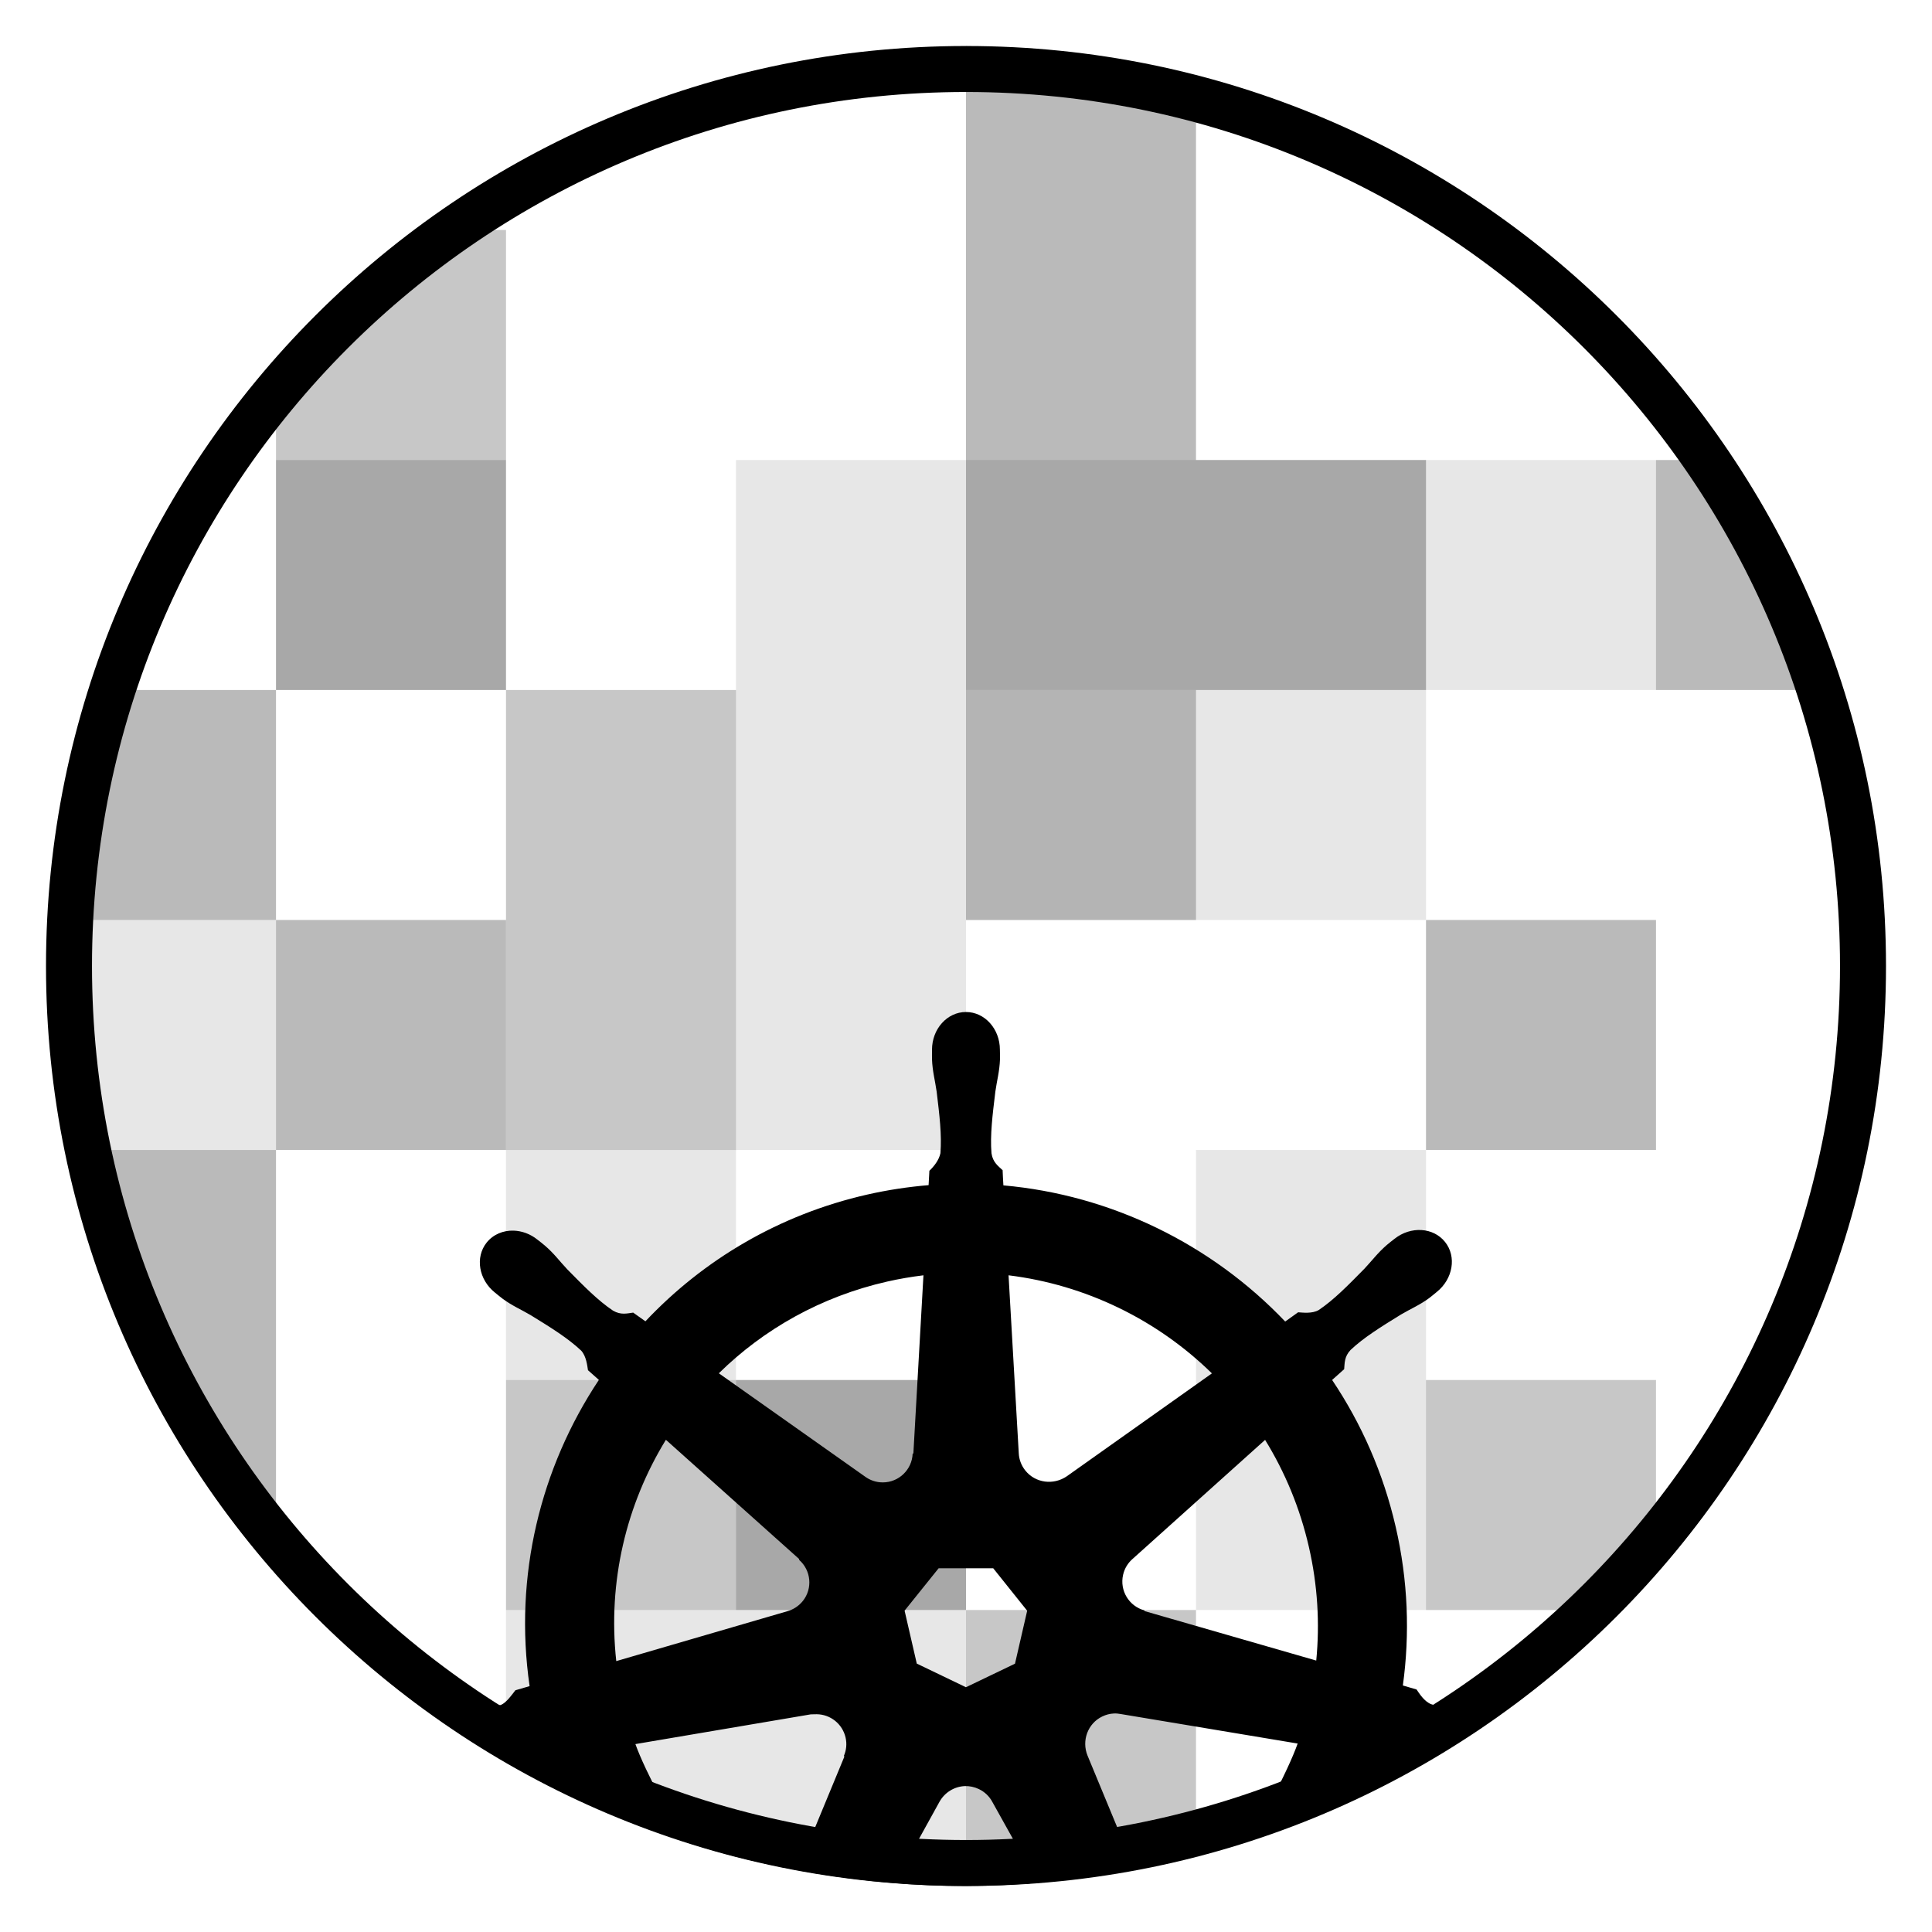
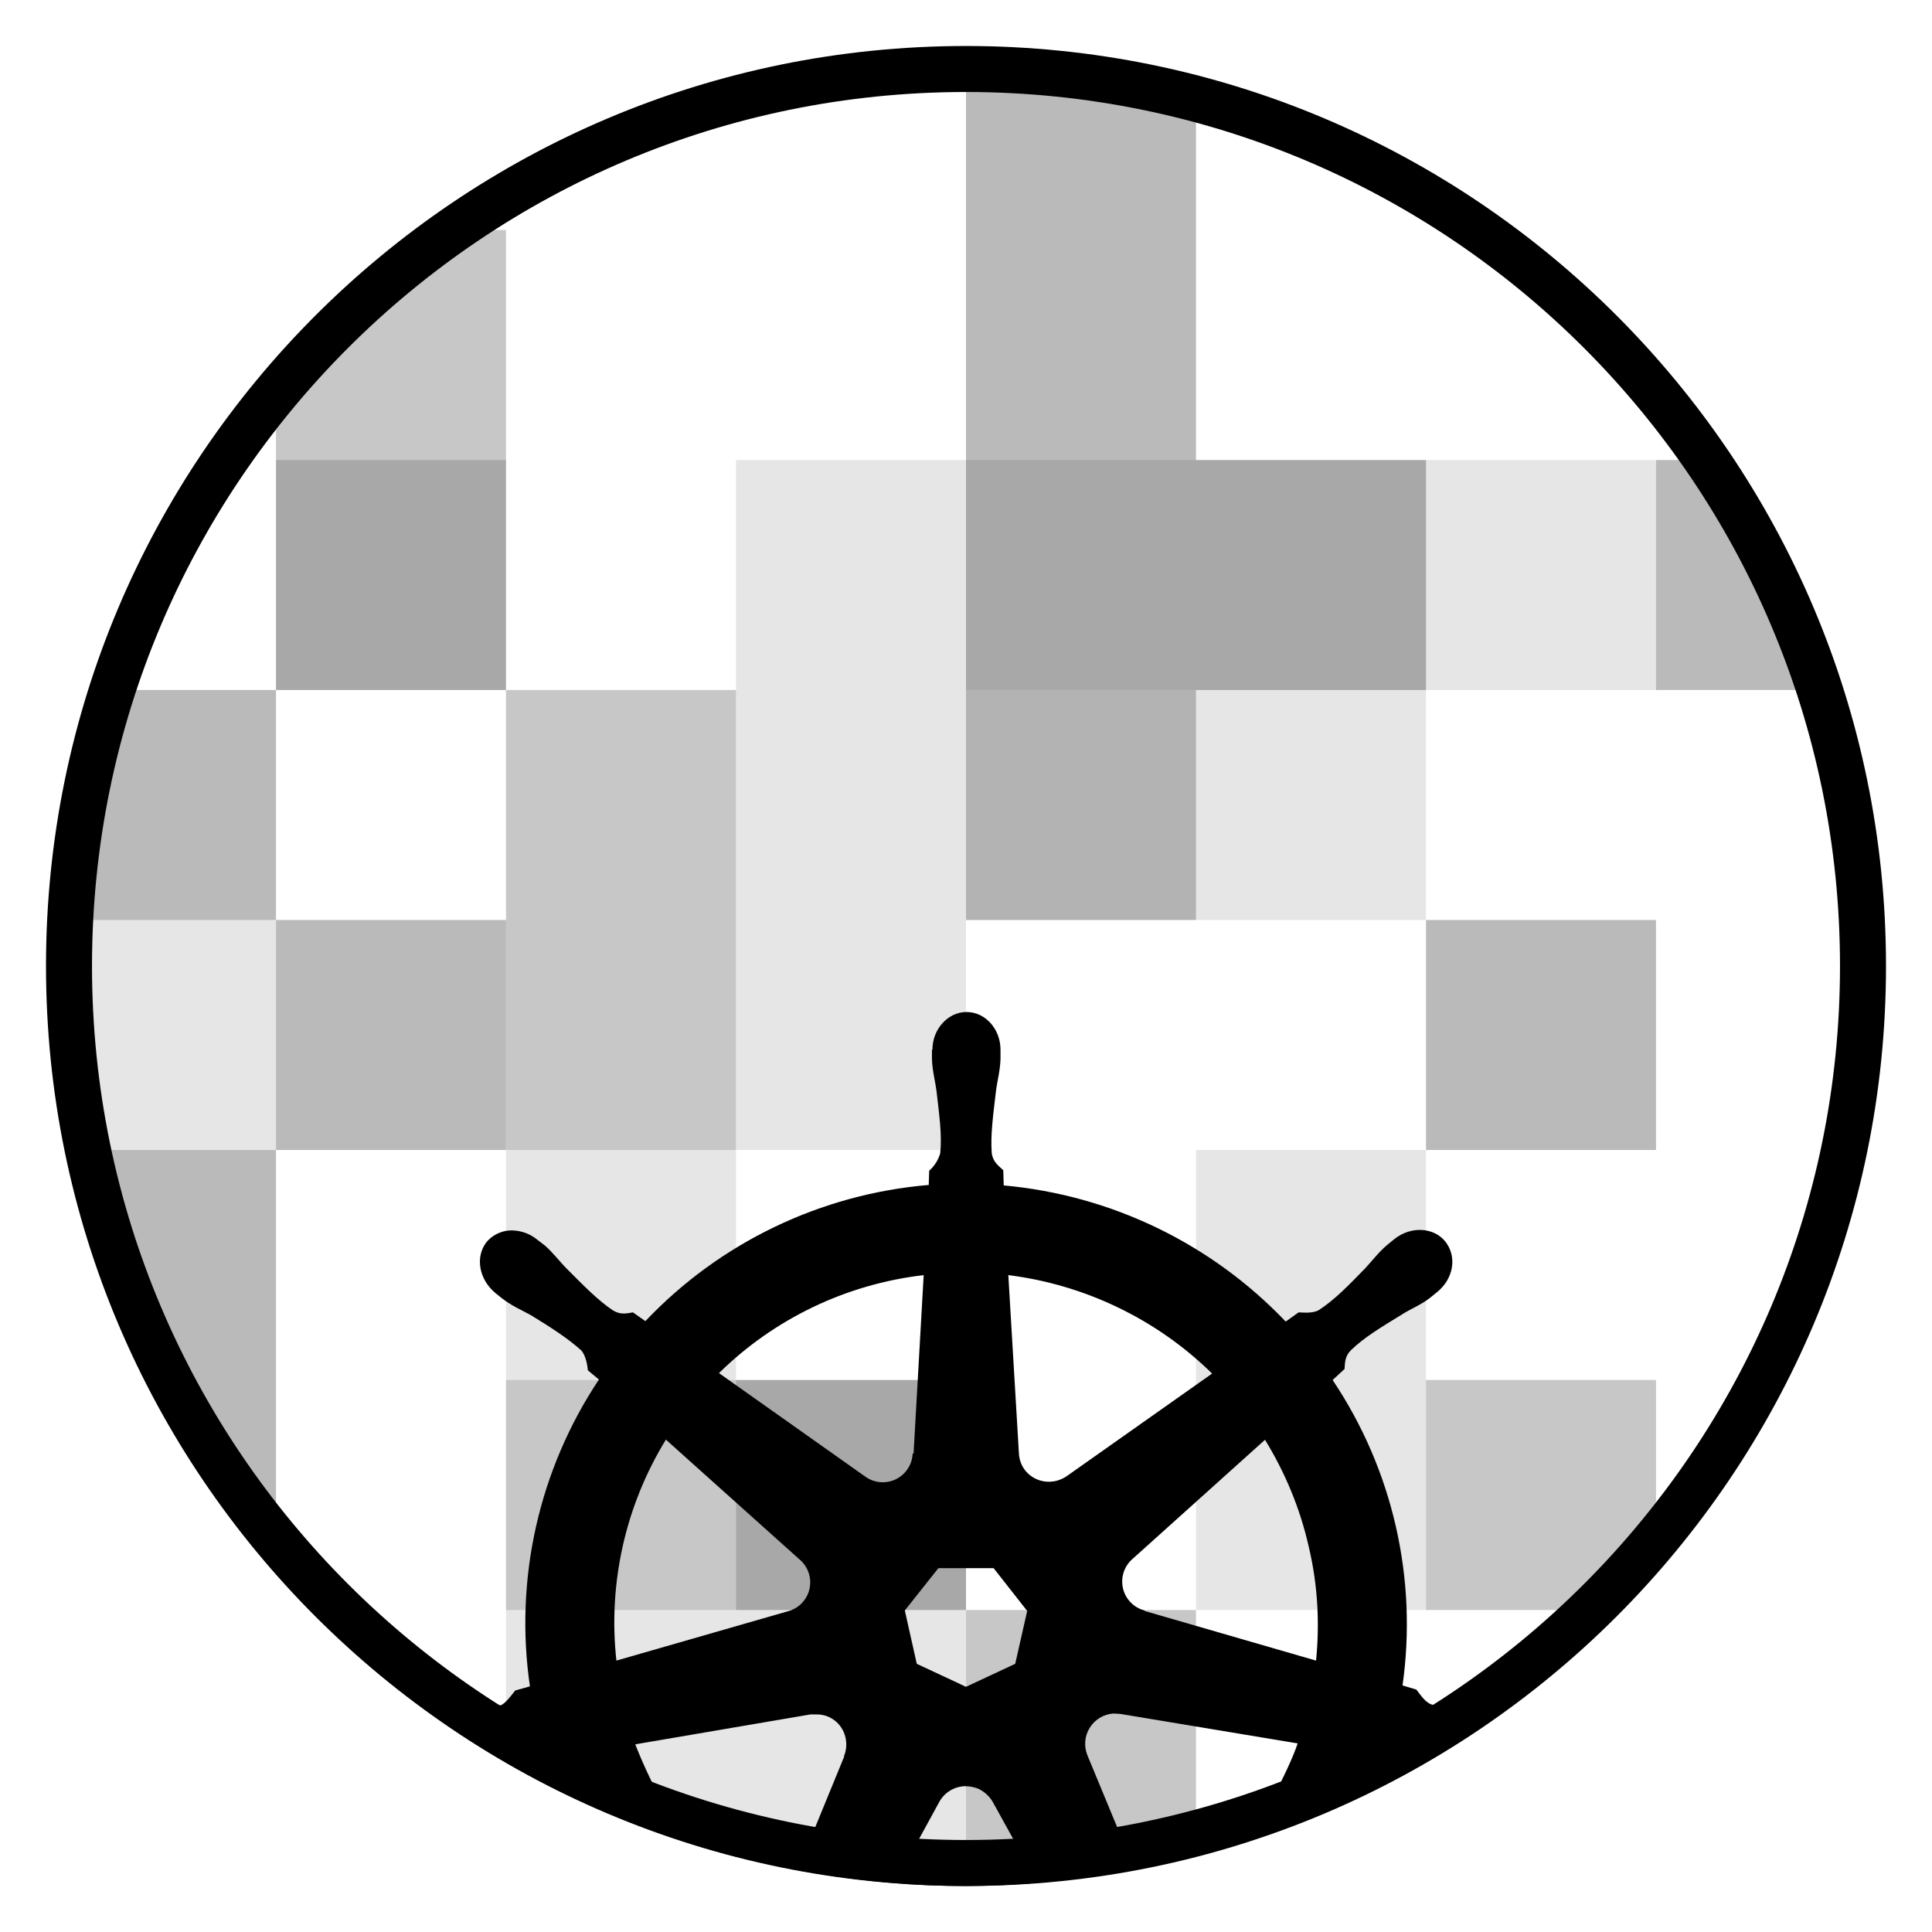
- <svg xmlns="http://www.w3.org/2000/svg" width="42" height="42" viewBox="0 0 42 42">
-   <g transform="translate(1 1)">
-     <path d="M20,34 L20,39 L14,39 L10,37 L10,34 L15,34 L15,29 L20,29 L20,34 Z M15,19 L15,9 L30,9 L35,9 L35,14 L30,14 L30,19 L20,19 L20,24 L15,24 L15,19 Z M1,19 L5,19 L5,24 L1,24 L1,19 Z M5,9 L10,9 L10,14 L5,14 L5,9 Z M25,24 L30,24 L30,34 L25,34 L25,24 Z M10,24 L15,24 L15,29 L10,29 L10,24 Z" opacity=".097" />
-     <path d="M10,14 L15,14 L15,24 L10,24 L10,14 Z M9,4 L10,4 L10,9 L5,9 L5,8 L9,4 Z M10,29 L15,29 L15,34 L10,34 L10,29 Z M30,29 L35,29 L35,33 L34,34 L30,34 L30,29 Z M20,34 L25,34 L25,39 L20,39 L20,34 Z M20,14 L25,14 L25,19 L20,19 L20,14 Z" opacity=".221" />
-     <path d="M11.75,11.75 L11.75,6.75 L16.75,6.75 L16.75,11.75 L16.75,16.75 L11.75,16.75 L6.75,16.75 L2.75,16.75 L3.75,11.75 L6.75,11.75 L11.75,11.75 Z M11.75,0.75 L16.75,-1.75 L16.75,1.75 L11.75,1.75 L11.75,0.75 Z M21.75,1.75 L26.75,1.75 L26.75,6.75 L21.75,6.75 L21.75,1.75 Z M11.75,26.75 L16.75,26.75 L16.75,31.75 L11.75,31.75 L11.75,26.75 Z M16.75,31.75 L21.75,31.75 L21.75,35.75 L16.75,35.75 L16.75,31.75 Z M21.75,26.75 L26.75,26.75 L26.75,31.75 L21.75,31.75 L21.75,26.75 Z M26.75,31.75 L34.75,31.75 L30.75,34.75 L26.75,35.75 L26.75,31.75 Z M31.75,16.75 L36.75,16.75 L36.75,21.75 L31.75,21.75 L31.75,16.75 Z" opacity=".271" transform="rotate(90 19.75 17)" />
-     <path d="M20,40 C8.954,40 0,31.046 0,20 C0,8.954 8.954,0 20,0 C31.046,0 40,8.954 40,20 C40,31.046 31.046,40 20,40 Z M20,39 C30.493,39 39,30.493 39,20 C39,9.507 30.493,1 20,1 C9.507,1 1,9.507 1,20 C1,30.493 9.507,39 20,39 Z" />
-     <path d="M19.261,21.82 C19.262,21.902 19.259,21.976 19.261,22.03 C19.271,22.291 19.328,22.491 19.362,22.731 C19.424,23.246 19.476,23.673 19.444,24.07 C19.413,24.22 19.303,24.357 19.204,24.452 L19.187,24.764 C18.744,24.801 18.298,24.868 17.853,24.969 C15.937,25.404 14.287,26.391 13.031,27.724 C12.95,27.668 12.807,27.566 12.765,27.535 C12.633,27.552 12.5,27.593 12.326,27.492 C11.996,27.27 11.695,26.963 11.331,26.593 C11.164,26.416 11.044,26.248 10.845,26.078 C10.8,26.039 10.732,25.986 10.681,25.947 C10.527,25.823 10.344,25.759 10.167,25.753 C9.941,25.745 9.722,25.834 9.579,26.013 C9.325,26.332 9.407,26.819 9.761,27.101 C9.82,27.148 9.88,27.199 9.925,27.232 C10.135,27.387 10.327,27.467 10.536,27.59 C10.978,27.862 11.344,28.088 11.634,28.361 C11.747,28.482 11.767,28.695 11.782,28.787 L12.019,28.998 C10.752,30.903 10.166,33.257 10.513,35.655 L10.204,35.745 C10.122,35.851 10.007,36.016 9.887,36.065 C9.755,36.107 9.003,35.825 9,36 C8.994,36.331 9.877,37.184 10.134,37.147 C10.299,37.134 10.472,37.249 10.558,37.297 L10.88,37.242 C11.249,38.387 15.627,40.01 19.999,40 C24.393,39.99 28.783,38.341 29.137,37.228 C29.233,37.243 29.399,37.272 29.453,37.283 C29.564,37.21 29.666,37.114 29.866,37.13 C30.26,37.187 30.886,36.208 30.646,36.169 C30.457,36.139 30.28,36.101 30.113,36.048 C29.958,35.988 29.848,35.804 29.795,35.728 L29.497,35.641 C29.651,34.523 29.61,33.36 29.342,32.196 C29.072,31.021 28.595,29.946 27.959,28.999 C28.036,28.93 28.18,28.802 28.221,28.765 C28.233,28.632 28.223,28.493 28.36,28.347 C28.65,28.074 29.016,27.848 29.457,27.576 C29.667,27.452 29.86,27.373 30.071,27.218 C30.118,27.183 30.183,27.127 30.233,27.087 C30.587,26.804 30.669,26.317 30.414,25.999 C30.16,25.68 29.668,25.65 29.314,25.932 C29.263,25.972 29.195,26.024 29.15,26.063 C28.952,26.234 28.829,26.402 28.663,26.579 C28.299,26.949 27.998,27.257 27.668,27.479 C27.524,27.563 27.315,27.534 27.22,27.528 L26.939,27.729 C25.339,26.05 23.159,24.977 20.813,24.769 C20.806,24.67 20.798,24.493 20.796,24.439 C20.699,24.347 20.583,24.269 20.554,24.07 C20.522,23.673 20.576,23.246 20.638,22.731 C20.672,22.491 20.729,22.291 20.739,22.03 C20.741,21.97 20.737,21.884 20.737,21.82 C20.737,21.367 20.407,21 19.999,21 C19.592,21 19.261,21.367 19.261,21.82 Z M19.075,26.724 L18.856,30.595 L18.84,30.603 C18.826,30.949 18.54,31.226 18.191,31.226 C18.047,31.226 17.915,31.18 17.807,31.101 L14.627,28.854 C15.602,27.895 16.85,27.186 18.288,26.86 C18.551,26.8 18.814,26.756 19.075,26.724 Z M20.925,26.724 C22.604,26.931 24.157,27.691 25.346,28.856 L22.193,31.092 C21.902,31.292 21.507,31.241 21.289,30.967 C21.2,30.855 21.153,30.724 21.147,30.591 L20.925,26.724 Z M13.476,30.3 L16.374,32.893 L16.371,32.909 C16.632,33.136 16.671,33.531 16.453,33.804 C16.363,33.916 16.244,33.991 16.115,34.027 L12.397,35.111 C12.208,33.382 12.616,31.702 13.476,30.3 Z M27.453,32.625 C27.645,33.46 27.693,34.293 27.614,35.099 L23.88,34.023 L23.877,34.008 C23.542,33.916 23.337,33.576 23.415,33.235 C23.447,33.095 23.521,32.977 23.621,32.89 L26.502,30.302 C26.933,31 27.259,31.78 27.453,32.625 Z M19.405,33.093 L20.592,33.093 L21.33,34.016 L21.065,35.167 L19.999,35.679 L18.93,35.165 L18.665,34.014 L19.405,33.093 Z M23.361,36.261 L27.21,36.903 C27.104,37.202 26.904,37.632 26.61,38.193 L23.459,39.138 L22.642,37.165 C22.51,36.84 22.647,36.466 22.962,36.315 C23.043,36.276 23.127,36.254 23.211,36.25 C23.262,36.247 23.312,36.252 23.361,36.261 Z M17.382,36.772 C17.414,36.912 17.398,37.05 17.345,37.172 L17.356,37.187 L16.6,39.015 L13.405,38.178 C13.118,37.632 12.92,37.212 12.813,36.915 L16.623,36.269 C16.672,36.269 16.715,36.265 16.757,36.266 C17.05,36.27 17.313,36.473 17.382,36.772 Z M19.976,37.828 C20.078,37.825 20.181,37.846 20.28,37.893 C20.409,37.955 20.509,38.053 20.572,38.171 L21.209,39.314 L18.707,39.466 L19.422,38.172 C19.538,37.962 19.751,37.837 19.976,37.828 Z" />
-   </g>
+ <svg xmlns="http://www.w3.org/2000/svg" viewBox="0 0 42 42">
+   <path d="M21 35v5h-6l-4-2v-3h5v-5h5v5zm-5-15V10h20v5h-5v5H21v5h-5v-5zM2 20h4v5H2v-5zm4-10h5v5H6v-5zm20 15h5v10h-5V25zm-15 0h5v5h-5v-5z" opacity=".1" />
+   <path d="M11 15h5v10h-5V15zM10 5h1v5H6V9l4-4zm1 25h5v5h-5v-5zm20 0h5v4l-1 1h-4v-5zm-10 5h5v5h-5v-5zm0-20h5v5h-5v-5z" opacity=".22" />
+   <path d="M26 10h5v5H21V1l5 1v8zm11 0l2.5 5H36v-5h1zm-1 10v5h-5v-5h5zM11 10v5H6v-5h5zm-5 5v5H2v-5h4zm5 5v5H6v-5h5zm-5 5v8l-3-4-1-4h4zm15 5v5h-5v-5h5z" opacity=".27" />
+   <path d="M21 41a20 20 0 1 1 0-40 20 20 0 0 1 0 40zm0-1a19 19 0 1 0 0-38 19 19 0 0 0 0 38z" />
+   <path d="M20.26 22.82v.21c.01.26.07.46.1.7.06.52.12.94.08 1.34a.8.8 0 0 1-.24.38l-.01.31a9.6 9.6 0 0 0-6.16 2.96l-.27-.19c-.13.02-.26.06-.43-.04-.33-.22-.63-.53-1-.9-.17-.17-.29-.34-.48-.51l-.17-.13a.88.88 0 0 0-.51-.2.71.71 0 0 0-.6.26c-.24.32-.16.8.2 1.1l.15.12c.21.16.4.24.62.36.44.27.8.5 1.1.77.1.12.13.33.14.43l.24.2a9.55 9.55 0 0 0-1.5 6.67l-.32.09c-.08.1-.2.27-.31.32-.13.04-.89-.24-.89-.07 0 .33.88 1.18 1.13 1.15.17-.02.34.1.43.15l.32-.06c.37 1.15 4.75 2.77 9.12 2.76 4.4-.01 8.78-1.66 9.14-2.77l.31.05c.11-.07.22-.17.42-.15.39.06 1.02-.92.78-.96a3.78 3.78 0 0 1-.54-.12c-.15-.06-.26-.25-.32-.32l-.3-.09A9.53 9.53 0 0 0 28.97 30l.26-.24c.01-.13 0-.27.14-.41.29-.28.66-.5 1.1-.77.2-.13.4-.2.61-.36l.16-.13c.36-.29.44-.77.18-1.1-.25-.31-.74-.34-1.1-.06l-.16.13c-.2.17-.32.34-.49.52-.36.37-.66.68-1 .9-.14.08-.35.05-.44.05l-.28.2a9.67 9.67 0 0 0-6.13-2.96l-.01-.33c-.1-.1-.22-.17-.25-.37-.03-.4.03-.82.09-1.34.03-.24.09-.44.1-.7v-.21c0-.45-.33-.82-.74-.82-.4 0-.74.37-.74.82zm-.18 4.9l-.22 3.88h-.02a.65.65 0 0 1-1.03.5l-3.18-2.25a7.6 7.6 0 0 1 4.45-2.13zm1.84 0c1.68.21 3.24.97 4.43 2.14l-3.16 2.23c-.29.2-.68.15-.9-.12a.65.65 0 0 1-.14-.38l-.23-3.87zm-7.44 3.58l2.9 2.6a.65.65 0 0 1-.26 1.13L13.4 36.1a7.6 7.6 0 0 1 1.08-4.81zm13.97 2.32c.2.84.24 1.67.16 2.48l-3.73-1.08v-.01a.65.65 0 0 1-.26-1.12l2.88-2.59c.43.7.76 1.48.95 2.32zm-8.05.47h1.2l.73.93-.26 1.15-1.07.5-1.07-.5-.26-1.16.73-.92zm3.96 3.17l3.85.64c-.1.3-.3.73-.6 1.3l-3.15.94-.82-1.98a.66.66 0 0 1 .57-.91l.15.01zm-5.98.51c.03.14.02.28-.03.4v.02l-.75 1.83-3.2-.84a11 11 0 0 1-.59-1.26l3.81-.65h.14c.29 0 .55.2.62.5zm2.6 1.06c.1 0 .2.02.3.06.13.07.23.16.3.28l.63 1.14-2.5.16.71-1.3a.66.66 0 0 1 .56-.34z" />
</svg>
